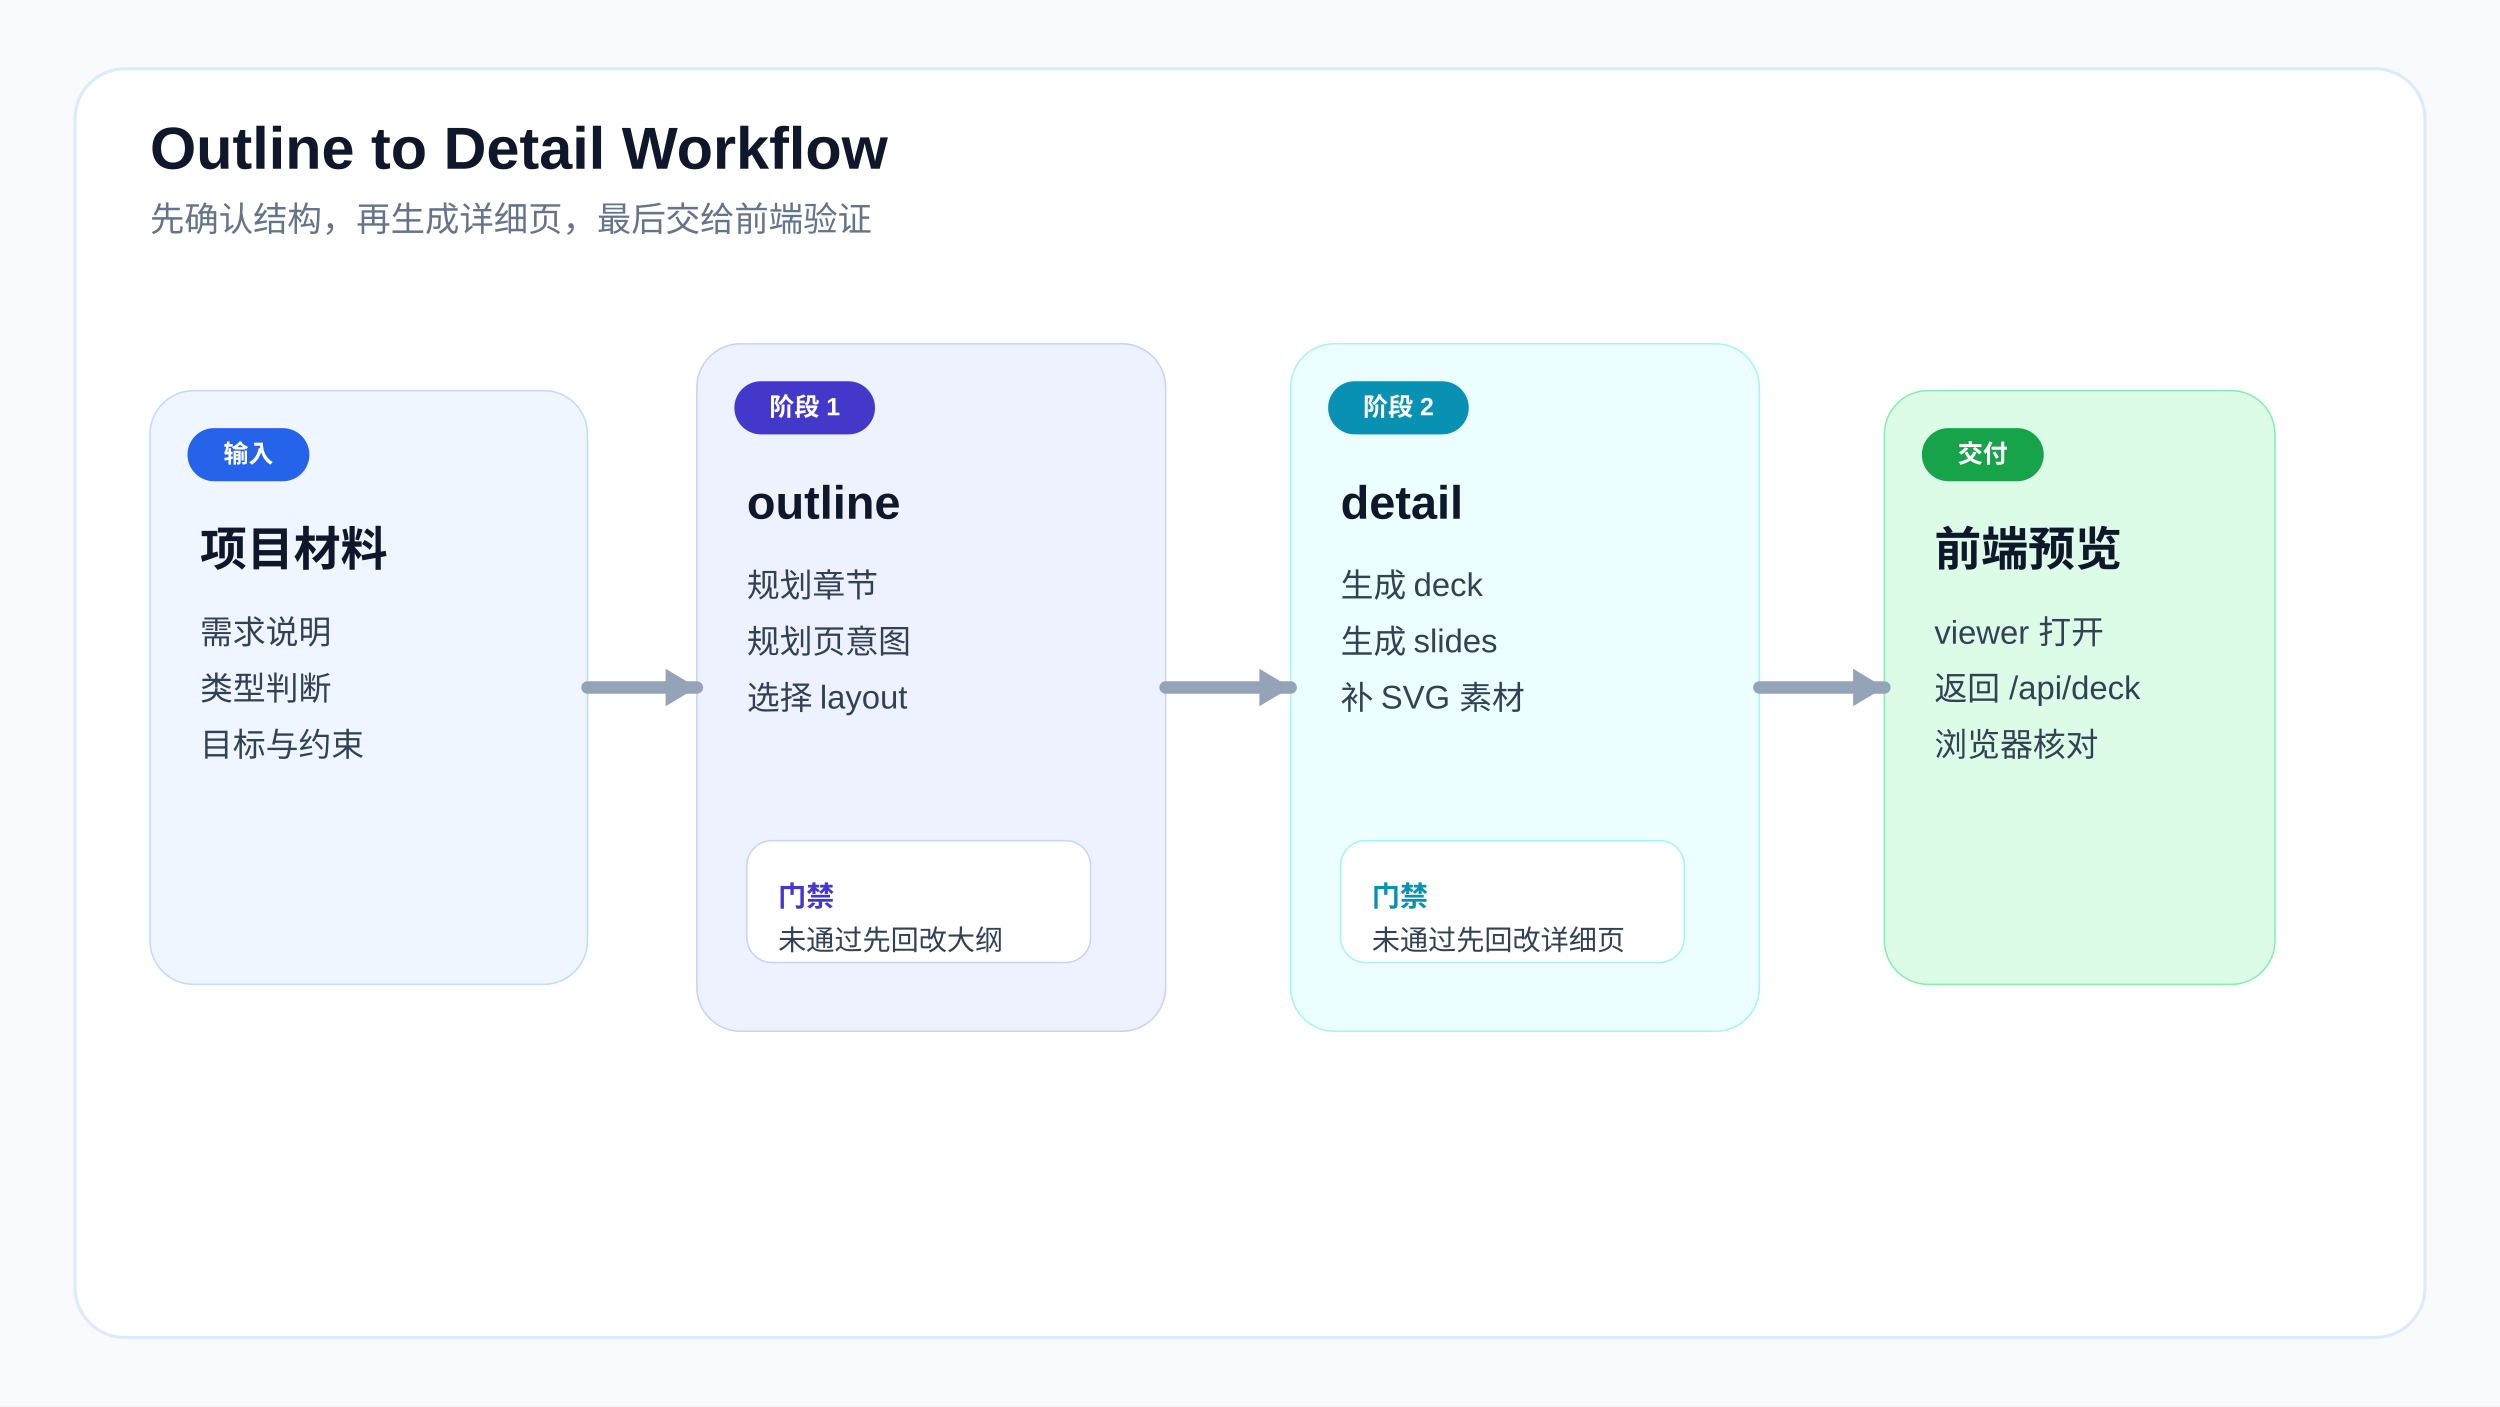
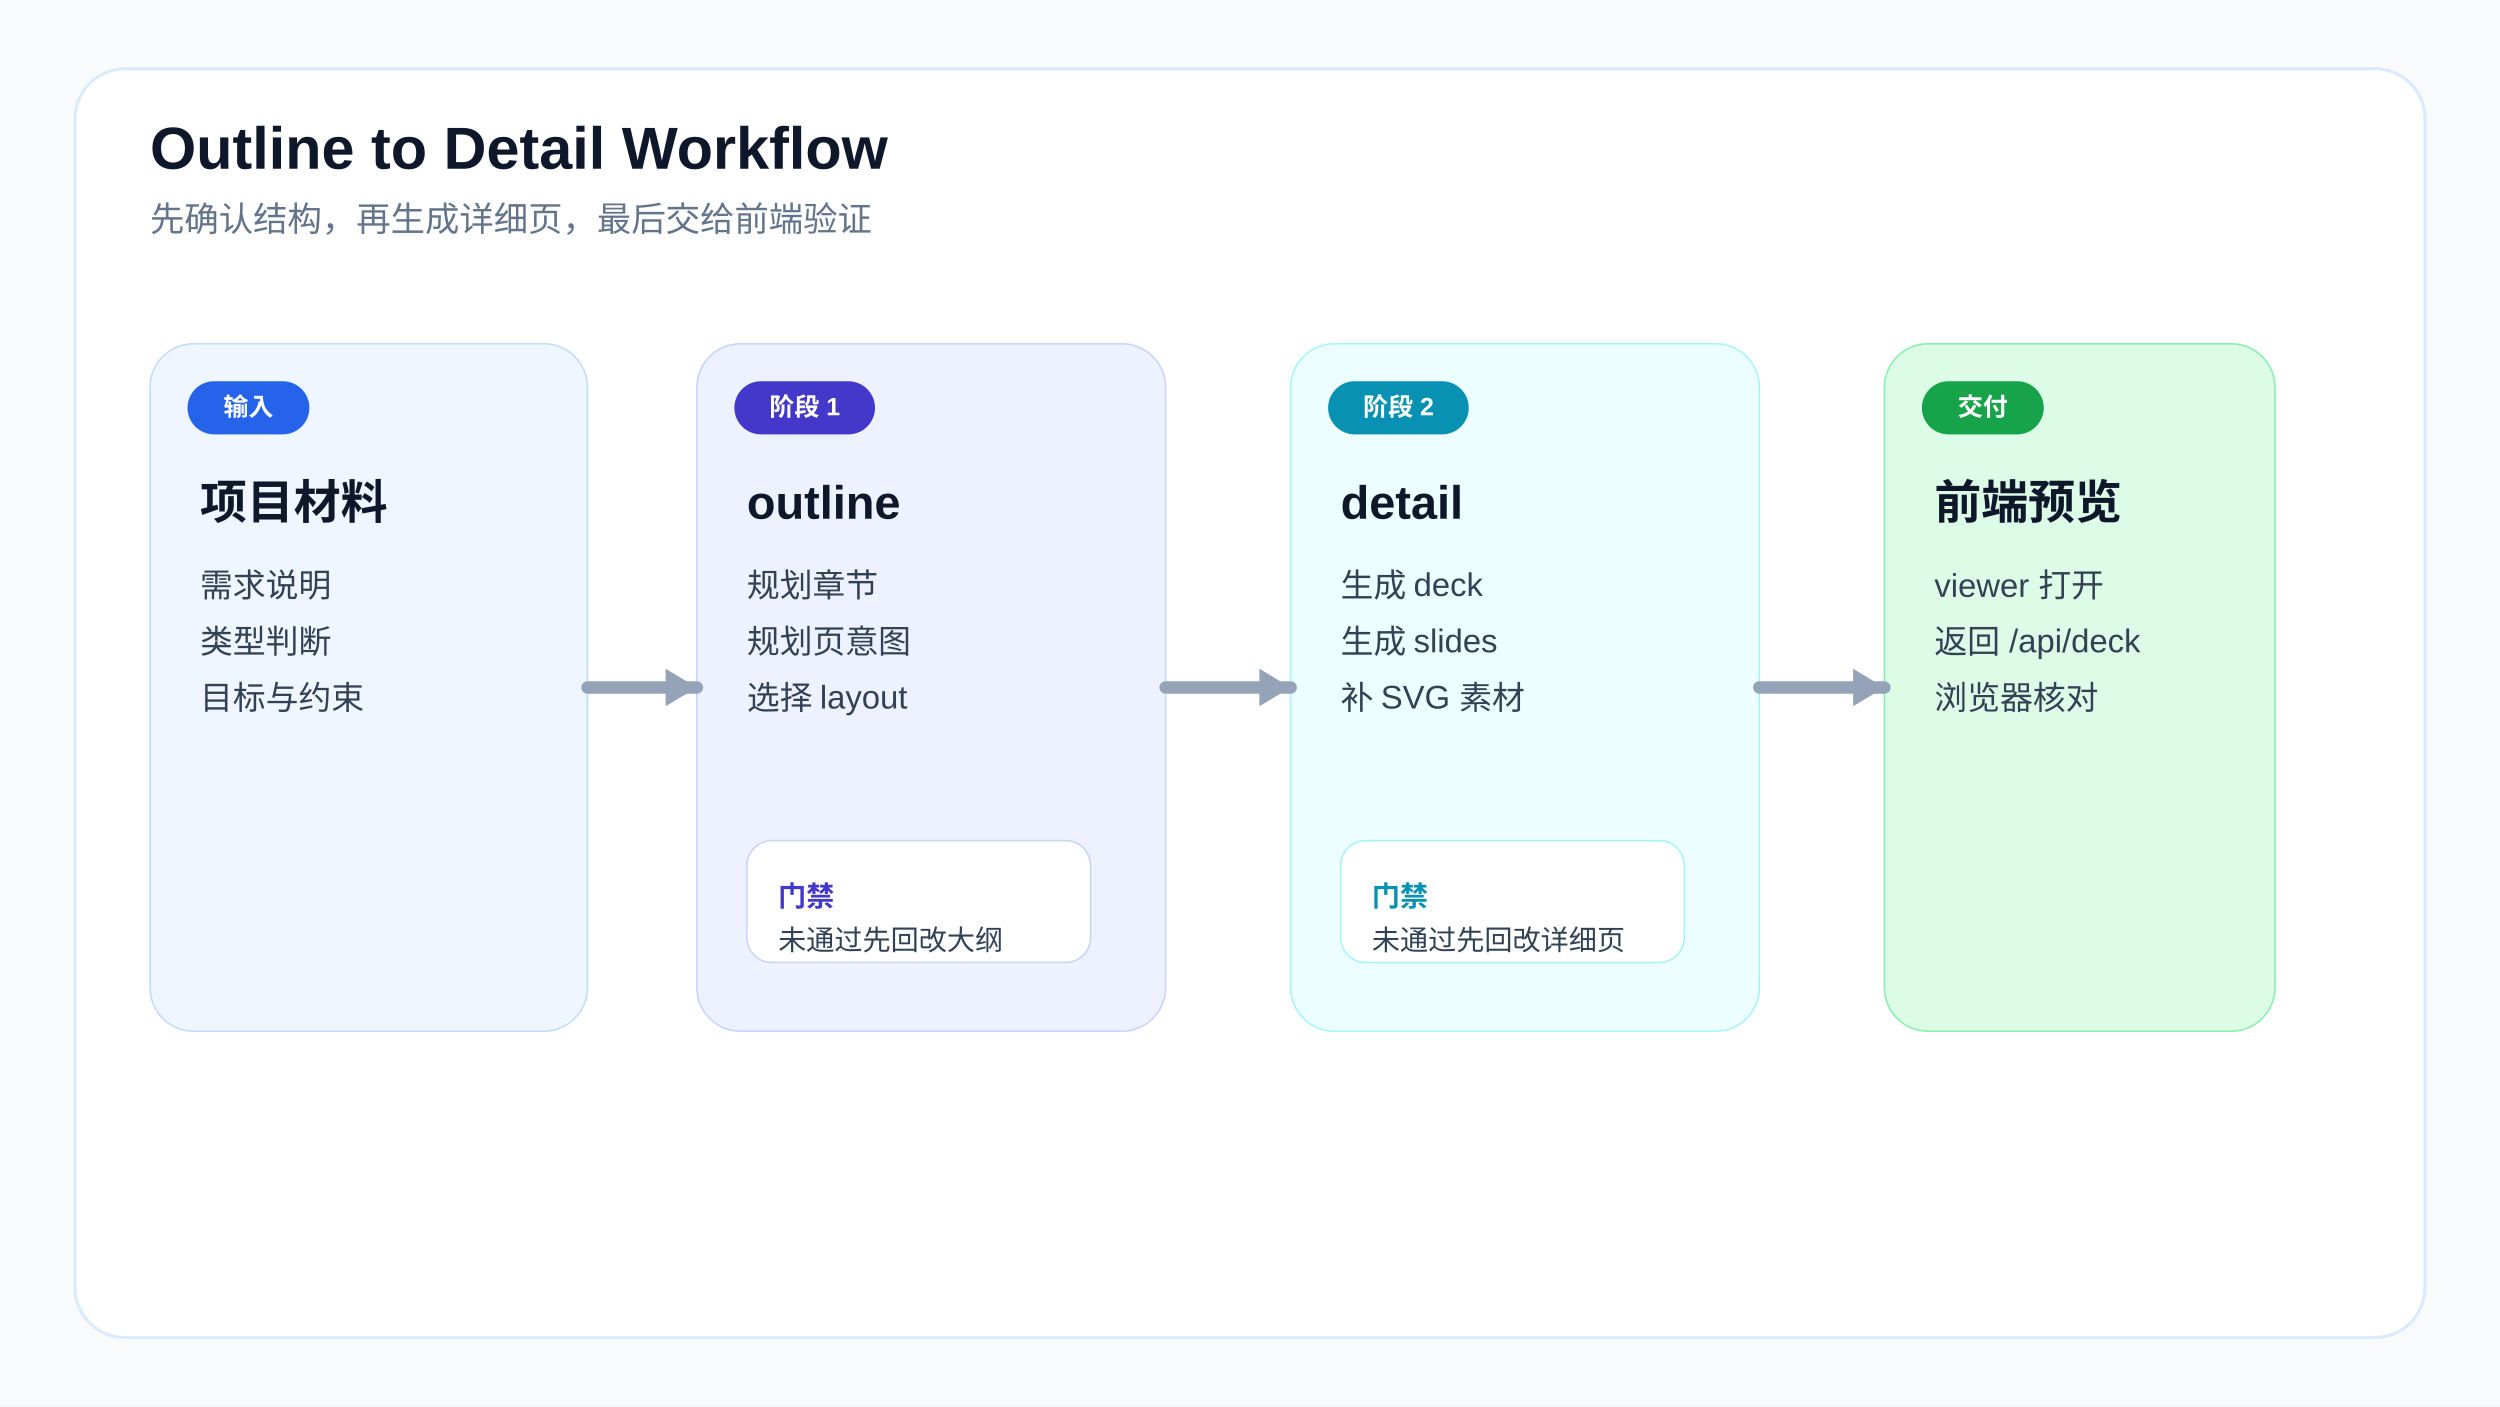
<svg xmlns="http://www.w3.org/2000/svg" width="1600" height="900" viewBox="0 0 1600 900">
  <rect width="1600" height="900" fill="#f8fafc" />
  <rect x="48" y="44" width="1504" height="812" rx="32" fill="#ffffff" stroke="#dbeafe" stroke-width="2" />
  <text x="96" y="108" fill="#0f172a" font-size="38" font-family="Arial, sans-serif" font-weight="700">Outline to Detail Workflow</text>
  <text x="96" y="148" fill="#64748b" font-size="22" font-family="Arial, sans-serif">先确认结构，再生成详细页，最后交给前端验证</text>
-   <g transform="translate(96 250)">
-     <rect width="280" height="380" rx="28" fill="#eff6ff" stroke="#bfdbfe" />
+   <g transform="translate(96 220)">
+     <rect width="280" height="440" rx="28" fill="#eff6ff" stroke="#bfdbfe" />
    <rect x="24" y="24" width="78" height="34" rx="17" fill="#2563eb" />
    <text x="63" y="46" text-anchor="middle" fill="#ffffff" font-size="16" font-family="Arial, sans-serif" font-weight="700">输入</text>
    <text x="32" y="112" fill="#0f172a" font-size="30" font-family="Arial, sans-serif" font-weight="700">项目材料</text>
    <text x="32" y="162" fill="#334155" font-size="21" font-family="Arial, sans-serif">需求说明</text>
    <text x="32" y="198" fill="#334155" font-size="21" font-family="Arial, sans-serif">类型判断</text>
    <text x="32" y="234" fill="#334155" font-size="21" font-family="Arial, sans-serif">目标与约束</text>
  </g>
  <g transform="translate(446 220)">
    <rect width="300" height="440" rx="28" fill="#eef2ff" stroke="#c7d2fe" />
    <rect x="24" y="24" width="90" height="34" rx="17" fill="#4338ca" />
    <text x="69" y="46" text-anchor="middle" fill="#ffffff" font-size="16" font-family="Arial, sans-serif" font-weight="700">阶段 1</text>
    <text x="32" y="112" fill="#0f172a" font-size="30" font-family="Arial, sans-serif" font-weight="700">outline</text>
    <text x="32" y="162" fill="#334155" font-size="21" font-family="Arial, sans-serif">规划章节</text>
    <text x="32" y="198" fill="#334155" font-size="21" font-family="Arial, sans-serif">规划页意图</text>
    <text x="32" y="234" fill="#334155" font-size="21" font-family="Arial, sans-serif">选择 layout</text>
    <rect x="32" y="318" width="220" height="78" rx="16" fill="#ffffff" stroke="#c7d2fe" />
    <text x="52" y="360" fill="#4338ca" font-size="18" font-family="Arial, sans-serif" font-weight="700">门禁</text>
    <text x="52" y="388" fill="#334155" font-size="18" font-family="Arial, sans-serif">未通过先回改大纲</text>
  </g>
  <g transform="translate(826 220)">
    <rect width="300" height="440" rx="28" fill="#ecfeff" stroke="#a5f3fc" />
    <rect x="24" y="24" width="90" height="34" rx="17" fill="#0891b2" />
    <text x="69" y="46" text-anchor="middle" fill="#ffffff" font-size="16" font-family="Arial, sans-serif" font-weight="700">阶段 2</text>
    <text x="32" y="112" fill="#0f172a" font-size="30" font-family="Arial, sans-serif" font-weight="700">detail</text>
    <text x="32" y="162" fill="#334155" font-size="21" font-family="Arial, sans-serif">生成 deck</text>
    <text x="32" y="198" fill="#334155" font-size="21" font-family="Arial, sans-serif">生成 slides</text>
    <text x="32" y="234" fill="#334155" font-size="21" font-family="Arial, sans-serif">补 SVG 素材</text>
    <rect x="32" y="318" width="220" height="78" rx="16" fill="#ffffff" stroke="#a5f3fc" />
    <text x="52" y="360" fill="#0891b2" font-size="18" font-family="Arial, sans-serif" font-weight="700">门禁</text>
    <text x="52" y="388" fill="#334155" font-size="18" font-family="Arial, sans-serif">未通过先回改详细页</text>
  </g>
-   <g transform="translate(1206 250)">
-     <rect width="250" height="380" rx="28" fill="#dcfce7" stroke="#86efac" />
+   <g transform="translate(1206 220)">
+     <rect width="250" height="440" rx="28" fill="#dcfce7" stroke="#86efac" />
    <rect x="24" y="24" width="78" height="34" rx="17" fill="#16a34a" />
    <text x="63" y="46" text-anchor="middle" fill="#ffffff" font-size="16" font-family="Arial, sans-serif" font-weight="700">交付</text>
    <text x="32" y="112" fill="#0f172a" font-size="30" font-family="Arial, sans-serif" font-weight="700">前端预览</text>
    <text x="32" y="162" fill="#334155" font-size="21" font-family="Arial, sans-serif">viewer 打开</text>
    <text x="32" y="198" fill="#334155" font-size="21" font-family="Arial, sans-serif">返回 /api/deck</text>
    <text x="32" y="234" fill="#334155" font-size="21" font-family="Arial, sans-serif">浏览器核对</text>
  </g>
  <path d="M376 440 L446 440" stroke="#94a3b8" stroke-width="8" stroke-linecap="round" />
  <polygon points="446,440 426,428 426,452" fill="#94a3b8" />
  <path d="M746 440 L826 440" stroke="#94a3b8" stroke-width="8" stroke-linecap="round" />
  <polygon points="826,440 806,428 806,452" fill="#94a3b8" />
  <path d="M1126 440 L1206 440" stroke="#94a3b8" stroke-width="8" stroke-linecap="round" />
  <polygon points="1206,440 1186,428 1186,452" fill="#94a3b8" />
</svg>
